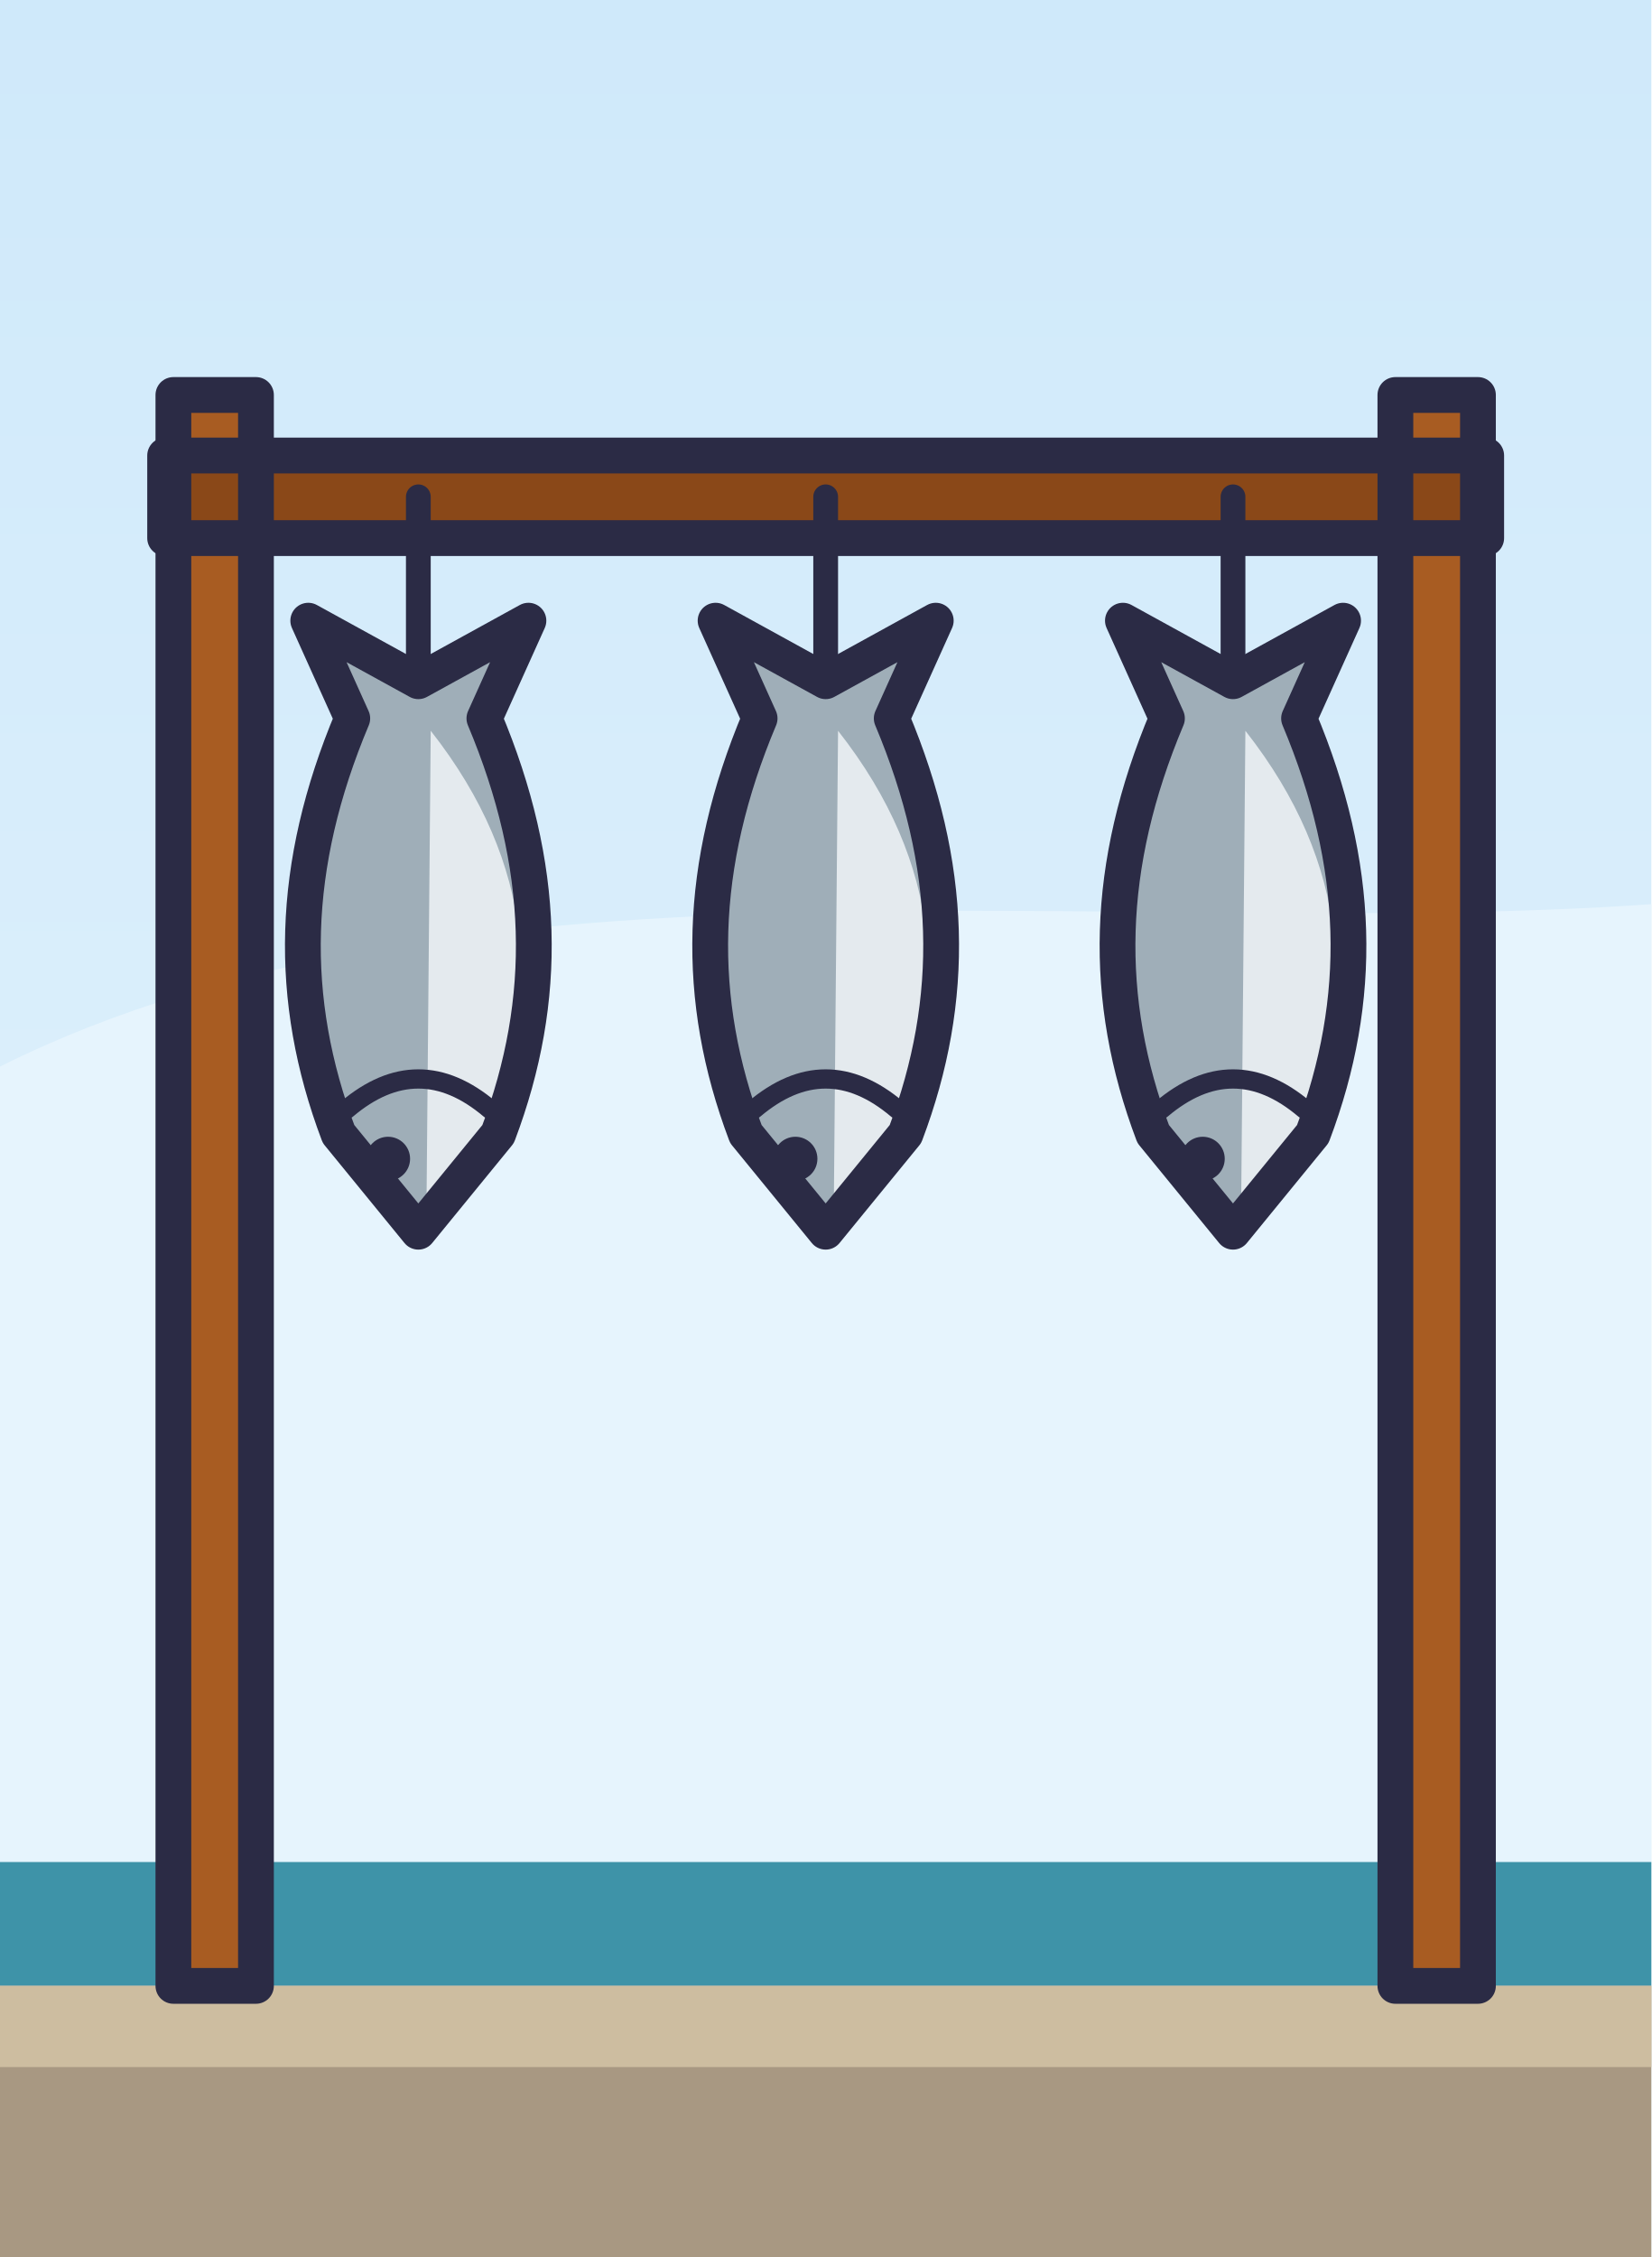
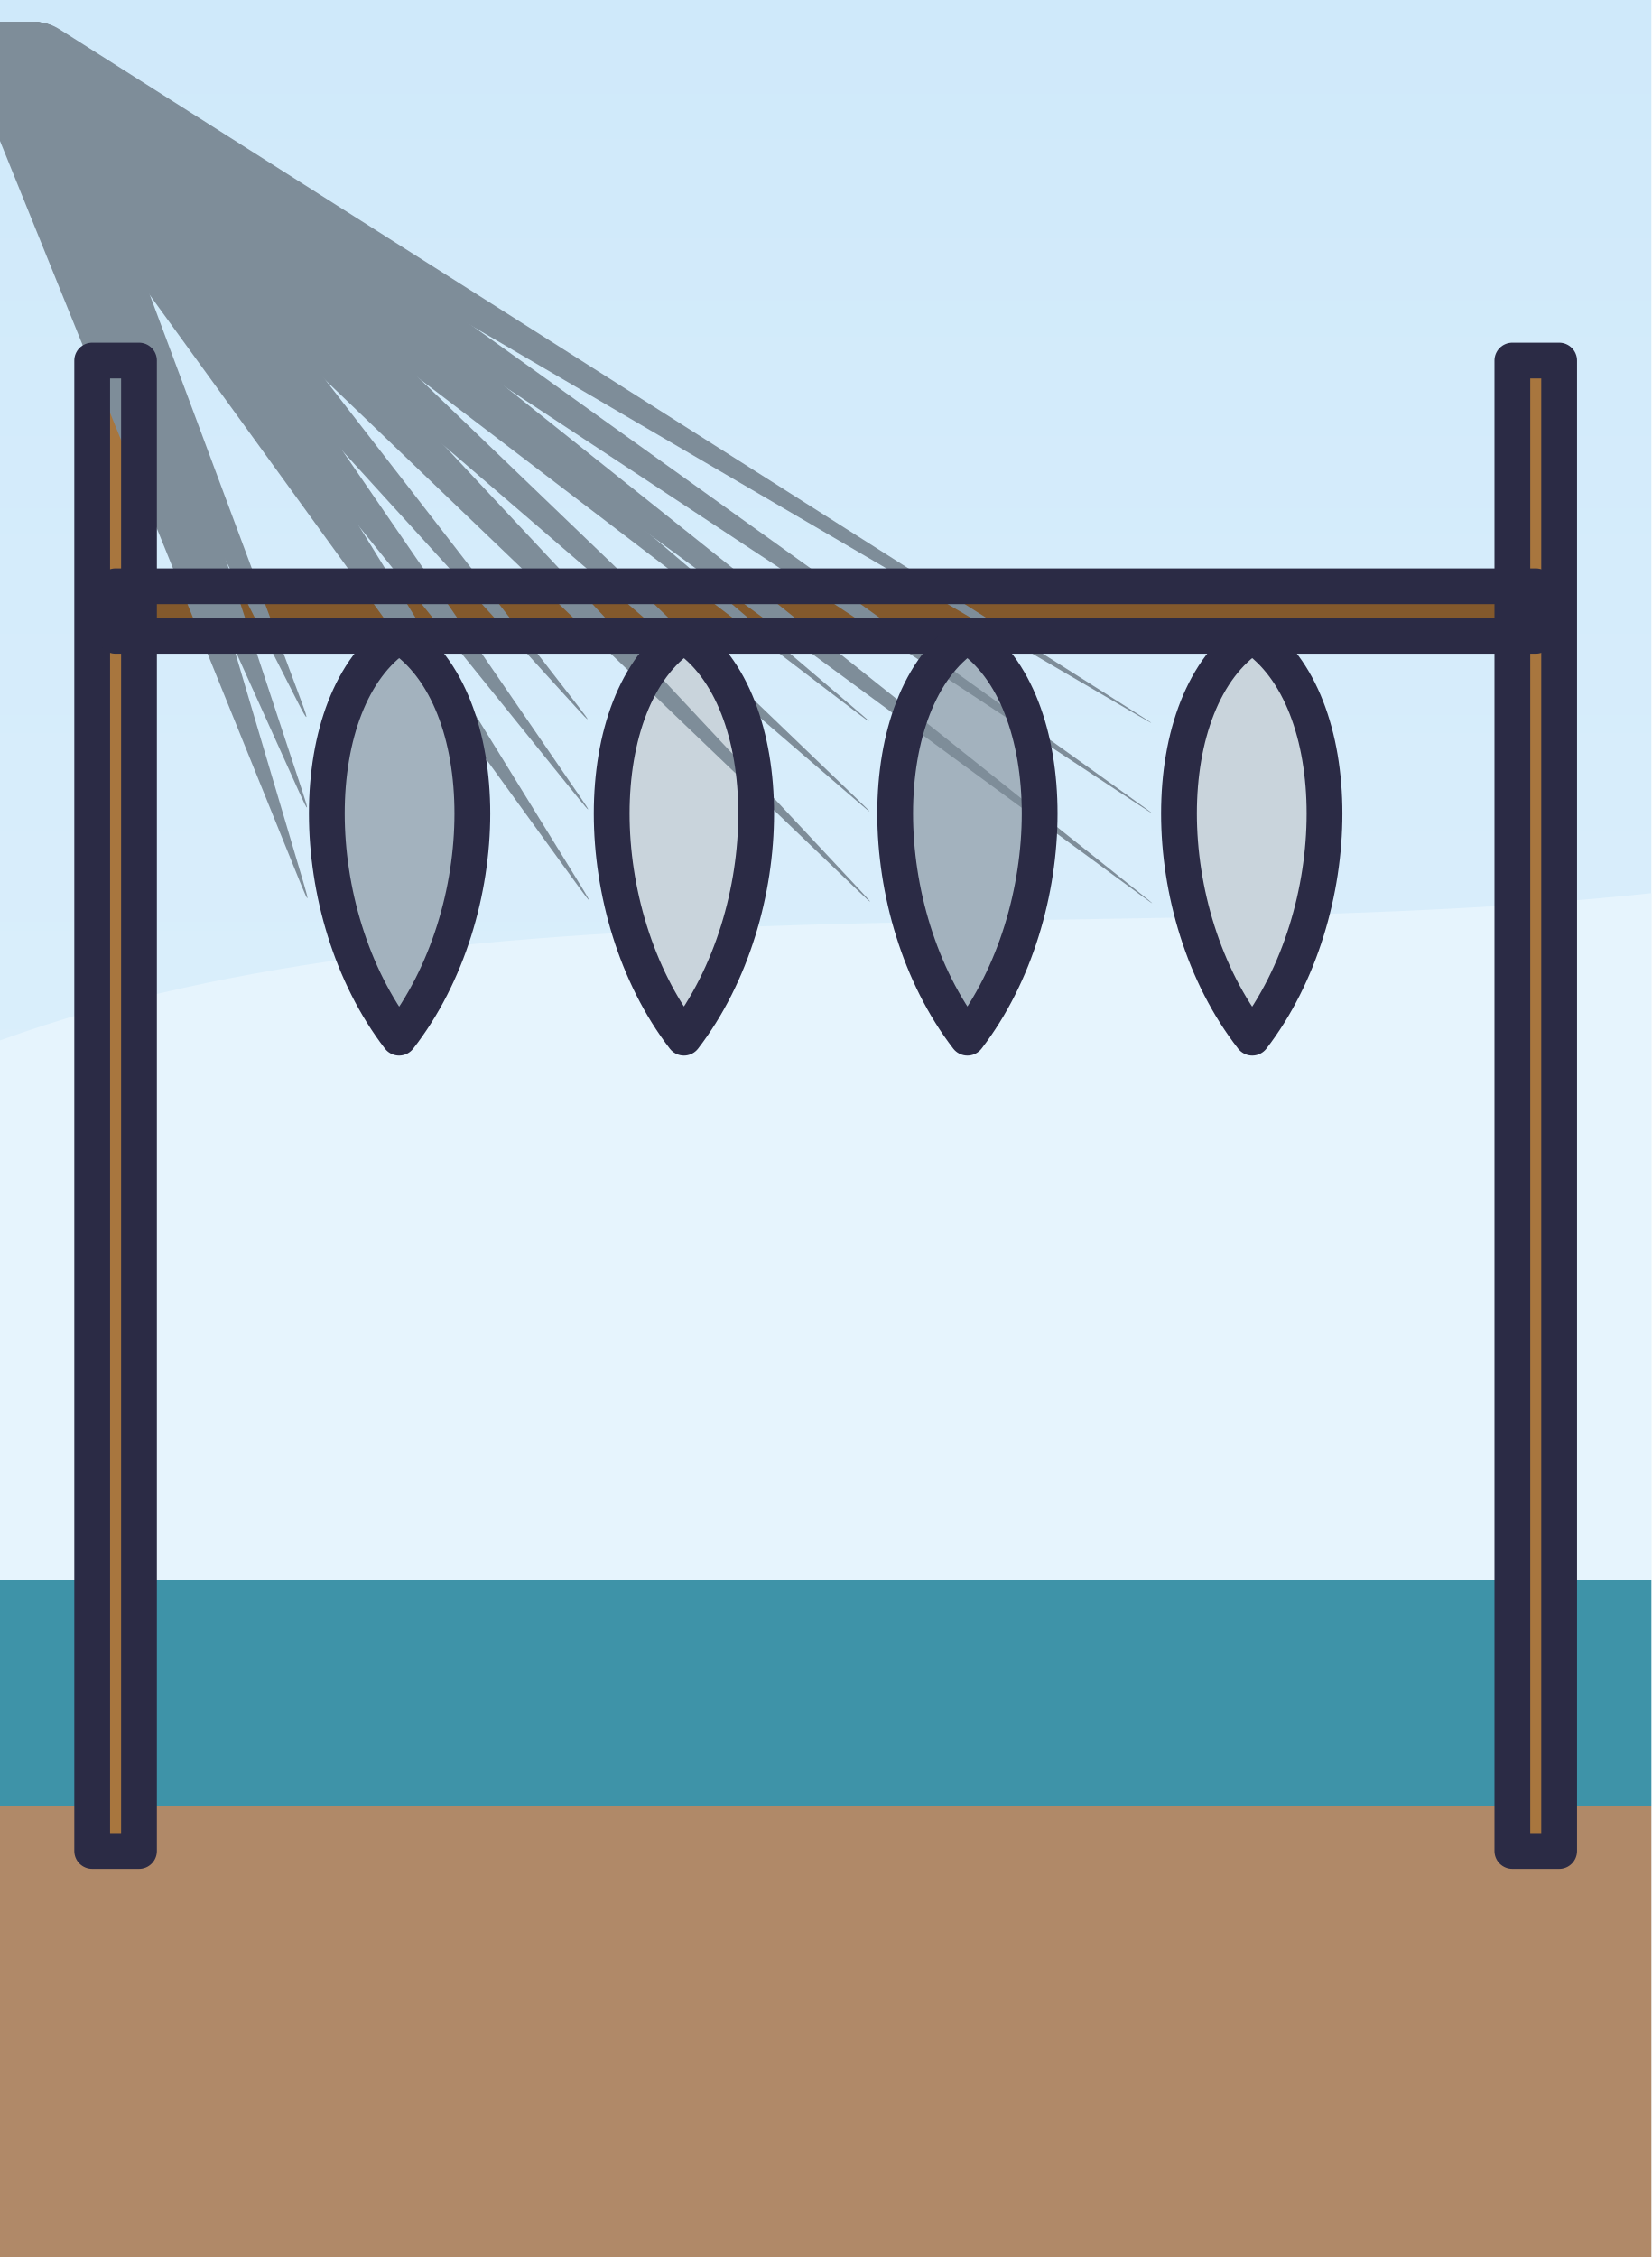
- <svg xmlns="http://www.w3.org/2000/svg" viewBox="0 0 120 164" width="120" height="164" role="img" aria-label="고성 명태 덕장" data-landmark="hwajinpo-lake">
+ <svg xmlns="http://www.w3.org/2000/svg" viewBox="0 0 120 164" width="120" height="164" role="img" aria-label="고성 명태덕장" data-landmark="hwajinpo-lake">
  <defs>
    <linearGradient id="sky" x1="0" y1="0" x2="0" y2="1">
      <stop offset="0" stop-color="#CFE9FA" />
      <stop offset="1" stop-color="#E6F4FD" />
    </linearGradient>
  </defs>
  <rect width="120" height="164" fill="url(#sky)" />
-   <path d="M0,77.5 C33.6,60.7 81.6,68.4 120.0,65.7 L120.0,144.3 L0,144.3 Z" fill="#E6F4FD" opacity="1" />
-   <rect y="135.3" width="120" height="9.0" fill="#3E93A8" />
-   <rect y="144.3" width="120" height="19.7" fill="#A89882" />
-   <rect y="144.3" width="120" height="5.9" fill="#CDBDA0" />
-   <path d="M12.6,28.7 L18.6,28.7 L18.6,144.3 L12.6,144.3 Z" fill="#A85C22" />
-   <path d="M101.4,28.7 L107.4,28.7 L107.4,144.3 L101.4,144.3 Z" fill="#A85C22" />
-   <path d="M12.0,33.1 L108.0,33.1 L108.0,39.1 L12.0,39.1 Z" fill="#8A4818" />
-   <path d="M30.4,36.1 L30.4,48.7" fill="none" stroke="#2B2B45" stroke-width="1.8" stroke-linecap="round" />
-   <path d="M30.4,49.5 L38.4,45.1 L35.2,52.2 C39.7,62.9 39.9,72.6 36.2,82.4 L30.4,89.5 L24.6,82.4 C20.9,72.6 21.1,62.9 25.6,52.2 L22.4,45.1 Z" fill="#9FAEB8" />
-   <path d="M31.3,53.1 C39.0,62.9 39.2,72.6 35.8,82.4 L31.0,86.8 Z" fill="#E4EAEE" />
-   <path d="M25.2,80.6 Q30.4,76.2 35.6,80.6" fill="none" stroke="#2B2B45" stroke-width="1.4" stroke-linecap="round" />
-   <circle cx="28.2" cy="84.2" r="1.6" fill="#2B2B45" />
-   <path d="M60.0,36.1 L60.0,48.7" fill="none" stroke="#2B2B45" stroke-width="1.8" stroke-linecap="round" />
-   <path d="M60.0,49.5 L68.0,45.1 L64.8,52.2 C69.3,62.9 69.5,72.6 65.8,82.4 L60.0,89.5 L54.2,82.4 C50.5,72.6 50.7,62.9 55.2,52.2 L52.0,45.1 Z" fill="#9FAEB8" />
-   <path d="M60.9,53.1 C68.6,62.9 68.8,72.6 65.4,82.4 L60.6,86.8 Z" fill="#E4EAEE" />
-   <path d="M54.8,80.6 Q60.0,76.2 65.2,80.6" fill="none" stroke="#2B2B45" stroke-width="1.4" stroke-linecap="round" />
-   <circle cx="57.8" cy="84.2" r="1.6" fill="#2B2B45" />
-   <path d="M89.6,36.1 L89.6,48.7" fill="none" stroke="#2B2B45" stroke-width="1.8" stroke-linecap="round" />
-   <path d="M89.6,49.5 L97.6,45.1 L94.4,52.2 C98.9,62.9 99.1,72.6 95.4,82.4 L89.6,89.5 L83.8,82.4 C80.1,72.6 80.3,62.9 84.8,52.2 L81.6,45.1 Z" fill="#9FAEB8" />
-   <path d="M90.5,53.1 C98.2,62.9 98.4,72.6 95.0,82.4 L90.2,86.8 Z" fill="#E4EAEE" />
-   <path d="M84.4,80.6 Q89.6,76.2 94.8,80.6" fill="none" stroke="#2B2B45" stroke-width="1.4" stroke-linecap="round" />
-   <circle cx="87.4" cy="84.2" r="1.6" fill="#2B2B45" />
+   <path d="M0,75.6 C33.6,63.4 81.6,69.0 120.0,64.9 L120.0,131.2 L0,131.2 Z" fill="#E6F4FD" opacity="1" />
+   <rect y="114.8" width="120" height="16.4" fill="#3E93A8" />
+   <rect y="131.2" width="120" height="32.8" fill="#B08968" />
+   <path d="M6.7,26.2 L10.1,26.2 L10.1,134.5 L6.7,134.5 Z" fill="#A8763E" />
+   <path d="M109.9,26.2 L113.3,26.2 L113.3,134.5 L109.9,134.5 Z" fill="#A8763E" />
+   <path d="M8.4,42.6 L111.6,42.6 L111.6,46.2 L8.4,46.2 Z" fill="#83592C" />
+   <path d="M29.0,46.2 C22.0,50.8 22.0,66.3 29.0,75.4 C36.1,66.3 36.1,50.8 29.0,46.2 Z" fill="#A3B2BE" />
+   <g fill="#7E8D99">
+     <path d="M21.93,51.04 Q22.70,53.10 21.70,51.14 L-3.06,2.47 Q-3.50,1.60 -2.52,1.60 L2.52,1.60 Q3.50,1.60 3.84,2.52 Z" />
+     <path d="M22.01,57.61 Q22.70,59.70 21.80,57.69 L-3.10,2.49 Q-3.50,1.60 -2.52,1.60 L2.52,1.60 Q3.50,1.60 3.81,2.53 Z" />
+     <path d="M22.07,64.19 Q22.70,66.30 21.87,64.26 L-3.13,2.51 Q-3.50,1.60 -2.52,1.60 L2.52,1.60 Q3.50,1.60 3.78,2.54 Z" />
+   </g>
+   <path d="M49.7,46.2 C42.7,50.8 42.7,66.3 49.7,75.4 C56.7,66.3 56.7,50.8 49.7,46.2 Z" fill="#C9D4DC" />
+   <g fill="#7E8D99">
+     <path d="M42.05,51.36 Q43.40,53.10 41.92,51.47 L-2.84,2.32 Q-3.50,1.60 -2.52,1.60 L2.52,1.60 Q3.50,1.60 4.10,2.37 Z" />
+     <path d="M42.15,57.89 Q43.40,59.70 42.02,57.99 L-2.88,2.36 Q-3.50,1.60 -2.52,1.60 L2.52,1.60 Q3.50,1.60 4.05,2.41 Z" />
+     <path d="M42.25,64.43 Q43.40,66.30 42.11,64.52 L-2.92,2.39 Q-3.50,1.60 -2.52,1.60 L2.52,1.60 Q3.50,1.60 4.01,2.43 Z" />
+   </g>
+   <path d="M70.3,46.2 C63.3,50.8 63.3,66.3 70.3,75.4 C77.3,66.3 77.3,50.8 70.3,46.2 Z" fill="#A3B2BE" />
+   <g fill="#7E8D99">
+     <path d="M62.32,51.67 Q64.00,53.10 62.25,51.77 L-2.72,2.19 Q-3.50,1.60 -2.52,1.60 L2.52,1.60 Q3.50,1.60 4.25,2.24 Z" />
+     <path d="M62.41,58.18 Q64.00,59.70 62.33,58.26 L-2.76,2.24 Q-3.50,1.60 -2.52,1.60 L2.52,1.60 Q3.50,1.60 4.21,2.28 Z" />
+     <path d="M62.50,64.69 Q64.00,66.30 62.41,64.78 L-2.79,2.28 Q-3.50,1.60 -2.52,1.60 L2.52,1.60 Q3.50,1.60 4.17,2.32 Z" />
+   </g>
+   <path d="M91.0,46.2 C83.9,50.8 83.9,66.3 91.0,75.4 C98.0,66.3 98.0,50.8 91.0,46.2 Z" fill="#C9D4DC" />
+   <g fill="#7E8D99">
+     <path d="M82.74,51.92 Q84.60,53.10 82.70,51.99 L-2.65,2.09 Q-3.50,1.60 -2.52,1.60 L2.52,1.60 Q3.50,1.60 4.33,2.13 Z" />
+     <path d="M82.81,58.42 Q84.60,59.70 82.76,58.49 L-2.68,2.14 Q-3.50,1.60 -2.52,1.60 L2.52,1.60 Q3.50,1.60 4.30,2.17 Z" />
+     <path d="M82.88,64.93 Q84.60,66.30 82.83,65.00 L-2.71,2.18 Q-3.50,1.60 -2.52,1.60 L2.52,1.60 Q3.50,1.60 4.27,2.21 Z" />
+   </g>
  <g fill="none" stroke="#2B2B45" stroke-width="2.6" stroke-linejoin="round" stroke-linecap="round">
-     <path d="M12.6,28.7 L18.6,28.7 L18.6,144.3 L12.6,144.3 Z" />
-     <path d="M101.4,28.7 L107.4,28.7 L107.4,144.3 L101.4,144.3 Z" />
-     <path d="M12.0,33.1 L108.0,33.1 L108.0,39.1 L12.0,39.1 Z" />
-     <path d="M30.4,49.5 L38.4,45.1 L35.2,52.2 C39.7,62.9 39.9,72.6 36.2,82.4 L30.4,89.5 L24.6,82.4 C20.9,72.6 21.1,62.9 25.6,52.2 L22.4,45.1 Z" />
-     <path d="M60.0,49.5 L68.0,45.1 L64.8,52.2 C69.3,62.9 69.5,72.6 65.8,82.4 L60.0,89.5 L54.2,82.4 C50.5,72.6 50.7,62.9 55.2,52.2 L52.0,45.1 Z" />
-     <path d="M89.6,49.5 L97.6,45.1 L94.4,52.2 C98.9,62.9 99.1,72.6 95.4,82.4 L89.6,89.5 L83.8,82.4 C80.1,72.6 80.3,62.9 84.8,52.2 L81.6,45.1 Z" />
+     <path d="M6.7,26.2 L10.1,26.2 L10.1,134.5 L6.7,134.5 Z" />
+     <path d="M109.9,26.2 L113.3,26.2 L113.3,134.5 L109.9,134.5 Z" />
+     <path d="M8.4,42.6 L111.6,42.6 L111.6,46.2 L8.4,46.2 Z" />
+     <path d="M29.0,46.2 C22.0,50.8 22.0,66.3 29.0,75.4 C36.1,66.3 36.1,50.8 29.0,46.2 Z" />
+     <path d="M49.7,46.2 C42.7,50.8 42.7,66.3 49.7,75.4 C56.7,66.3 56.7,50.8 49.7,46.2 Z" />
+     <path d="M70.3,46.2 C63.3,50.8 63.3,66.3 70.3,75.4 C77.3,66.3 77.3,50.8 70.3,46.2 Z" />
+     <path d="M91.0,46.2 C83.9,50.8 83.9,66.3 91.0,75.4 C98.0,66.3 98.0,50.8 91.0,46.2 Z" />
  </g>
</svg>
